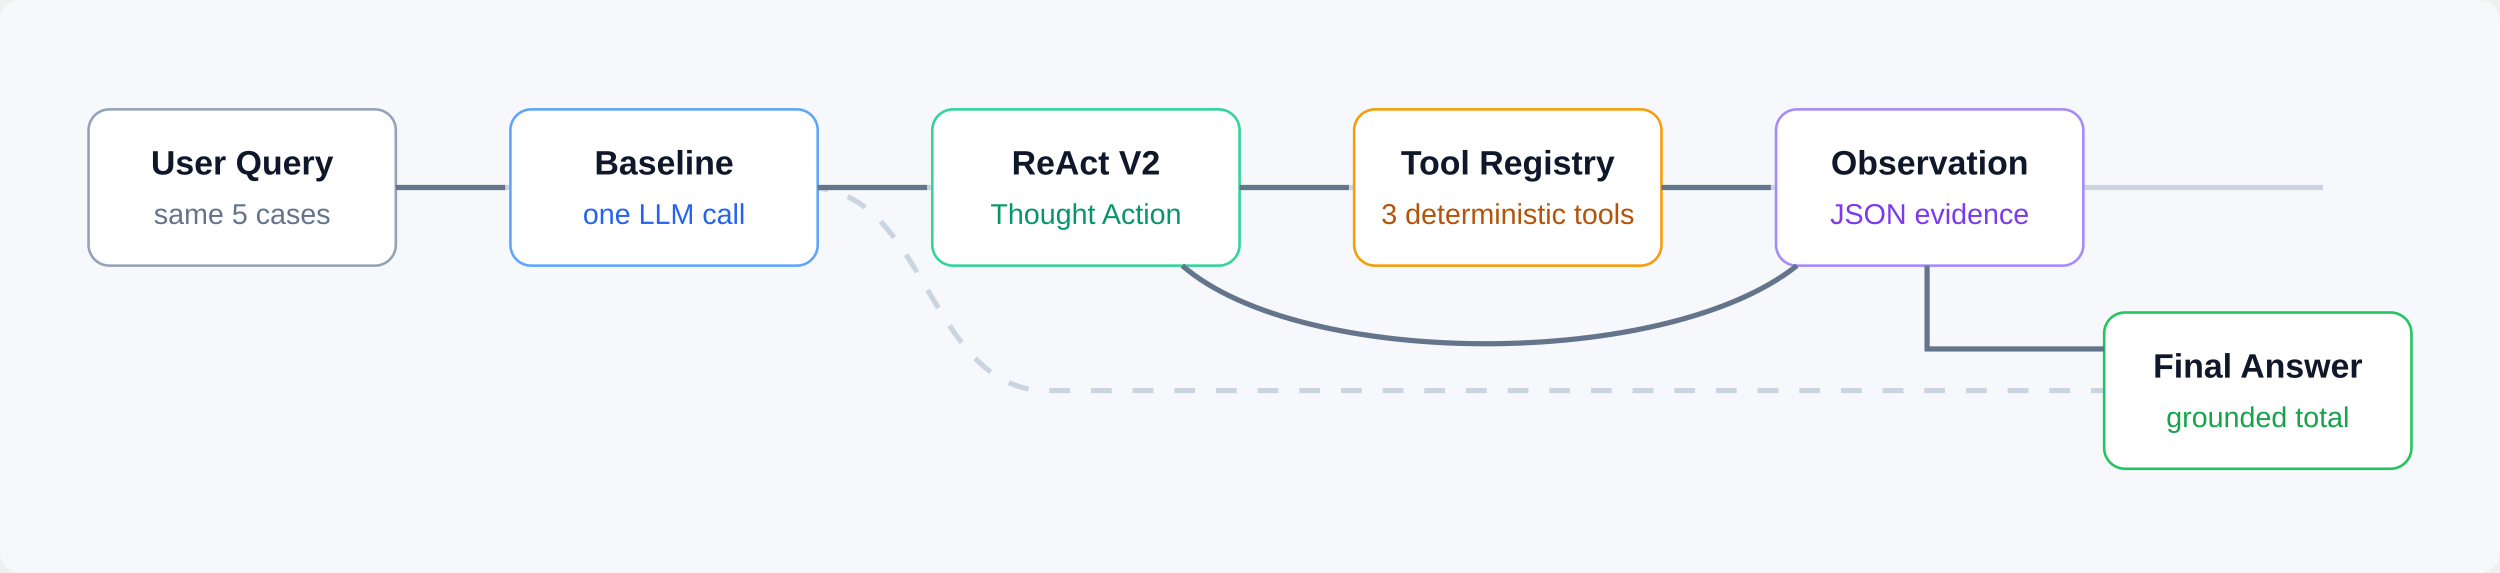
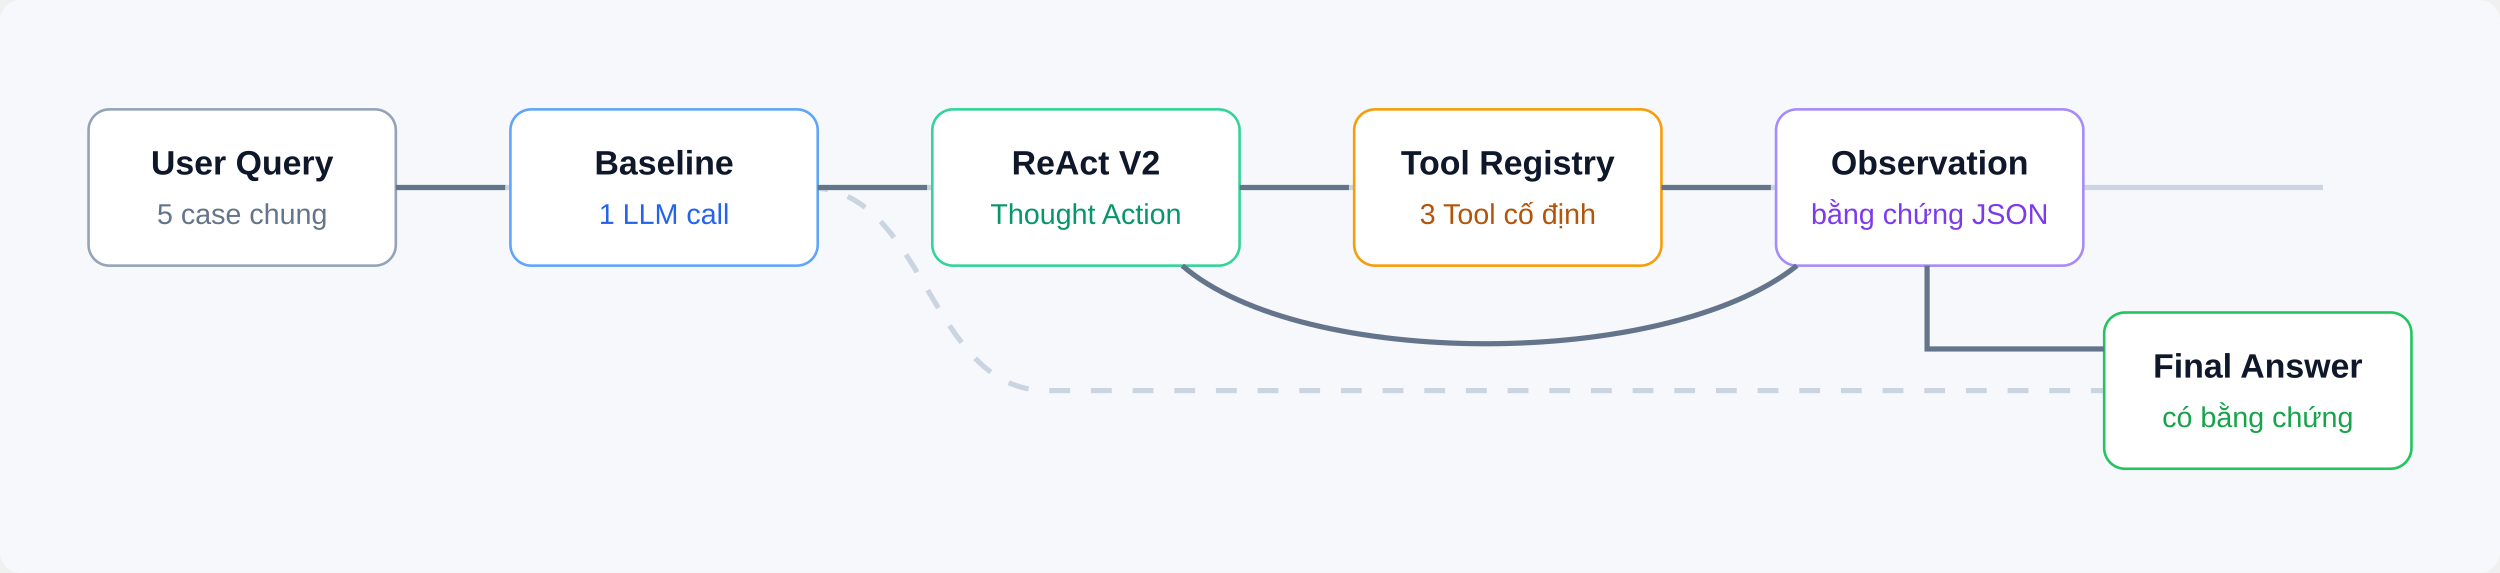
<svg xmlns="http://www.w3.org/2000/svg" width="960" height="220" viewBox="0 0 960 220" fill="none" role="img" aria-labelledby="title desc">
  <rect width="960" height="220" rx="8" fill="#F6F8FB" />
  <path d="M52 72H892" stroke="#CBD5E1" stroke-width="2" />
  <path d="M310 72C356 72 356 150 402 150H808" stroke="#CBD5E1" stroke-width="2" stroke-dasharray="8 8" />
  <g>
    <rect x="34" y="42" width="118" height="60" rx="8" fill="#FFFFFF" stroke="#94A3B8" />
    <text x="93" y="67" text-anchor="middle" font-size="13" font-family="Arial" fill="#0F172A" font-weight="700">User Query</text>
-     <text x="93" y="86" text-anchor="middle" font-size="11" font-family="Arial" fill="#64748B">same 5 cases</text>
+     <text x="93" y="86" text-anchor="middle" font-size="11" font-family="Arial" fill="#64748B">5 case chung</text>
  </g>
  <g>
    <rect x="196" y="42" width="118" height="60" rx="8" fill="#FFFFFF" stroke="#60A5FA" />
    <text x="255" y="67" text-anchor="middle" font-size="13" font-family="Arial" fill="#0F172A" font-weight="700">Baseline</text>
-     <text x="255" y="86" text-anchor="middle" font-size="11" font-family="Arial" fill="#2563EB">one LLM call</text>
+     <text x="255" y="86" text-anchor="middle" font-size="11" font-family="Arial" fill="#2563EB">1 LLM call</text>
  </g>
  <g>
    <rect x="358" y="42" width="118" height="60" rx="8" fill="#FFFFFF" stroke="#34D399" />
    <text x="417" y="67" text-anchor="middle" font-size="13" font-family="Arial" fill="#0F172A" font-weight="700">ReAct V2</text>
    <text x="417" y="86" text-anchor="middle" font-size="11" font-family="Arial" fill="#059669">Thought Action</text>
  </g>
  <g>
    <rect x="520" y="42" width="118" height="60" rx="8" fill="#FFFFFF" stroke="#F59E0B" />
    <text x="579" y="67" text-anchor="middle" font-size="13" font-family="Arial" fill="#0F172A" font-weight="700">Tool Registry</text>
-     <text x="579" y="86" text-anchor="middle" font-size="11" font-family="Arial" fill="#B45309">3 deterministic tools</text>
+     <text x="579" y="86" text-anchor="middle" font-size="11" font-family="Arial" fill="#B45309">3 Tool cố định</text>
  </g>
  <g>
    <rect x="682" y="42" width="118" height="60" rx="8" fill="#FFFFFF" stroke="#A78BFA" />
    <text x="741" y="67" text-anchor="middle" font-size="13" font-family="Arial" fill="#0F172A" font-weight="700">Observation</text>
-     <text x="741" y="86" text-anchor="middle" font-size="11" font-family="Arial" fill="#7C3AED">JSON evidence</text>
+     <text x="741" y="86" text-anchor="middle" font-size="11" font-family="Arial" fill="#7C3AED">bằng chứng JSON</text>
  </g>
  <g>
    <rect x="808" y="120" width="118" height="60" rx="8" fill="#FFFFFF" stroke="#22C55E" />
    <text x="867" y="145" text-anchor="middle" font-size="13" font-family="Arial" fill="#0F172A" font-weight="700">Final Answer</text>
-     <text x="867" y="164" text-anchor="middle" font-size="11" font-family="Arial" fill="#16A34A">grounded total</text>
+     <text x="867" y="164" text-anchor="middle" font-size="11" font-family="Arial" fill="#16A34A">có bằng chứng</text>
  </g>
  <path d="M152 72H194" stroke="#64748B" stroke-width="2" />
  <path d="M314 72H356" stroke="#64748B" stroke-width="2" />
  <path d="M476 72H518" stroke="#64748B" stroke-width="2" />
  <path d="M638 72H680" stroke="#64748B" stroke-width="2" />
  <path d="M740 102V134H808" stroke="#64748B" stroke-width="2" />
  <path d="M690 102C640 142 500 142 454 102" stroke="#64748B" stroke-width="2" />
</svg>
